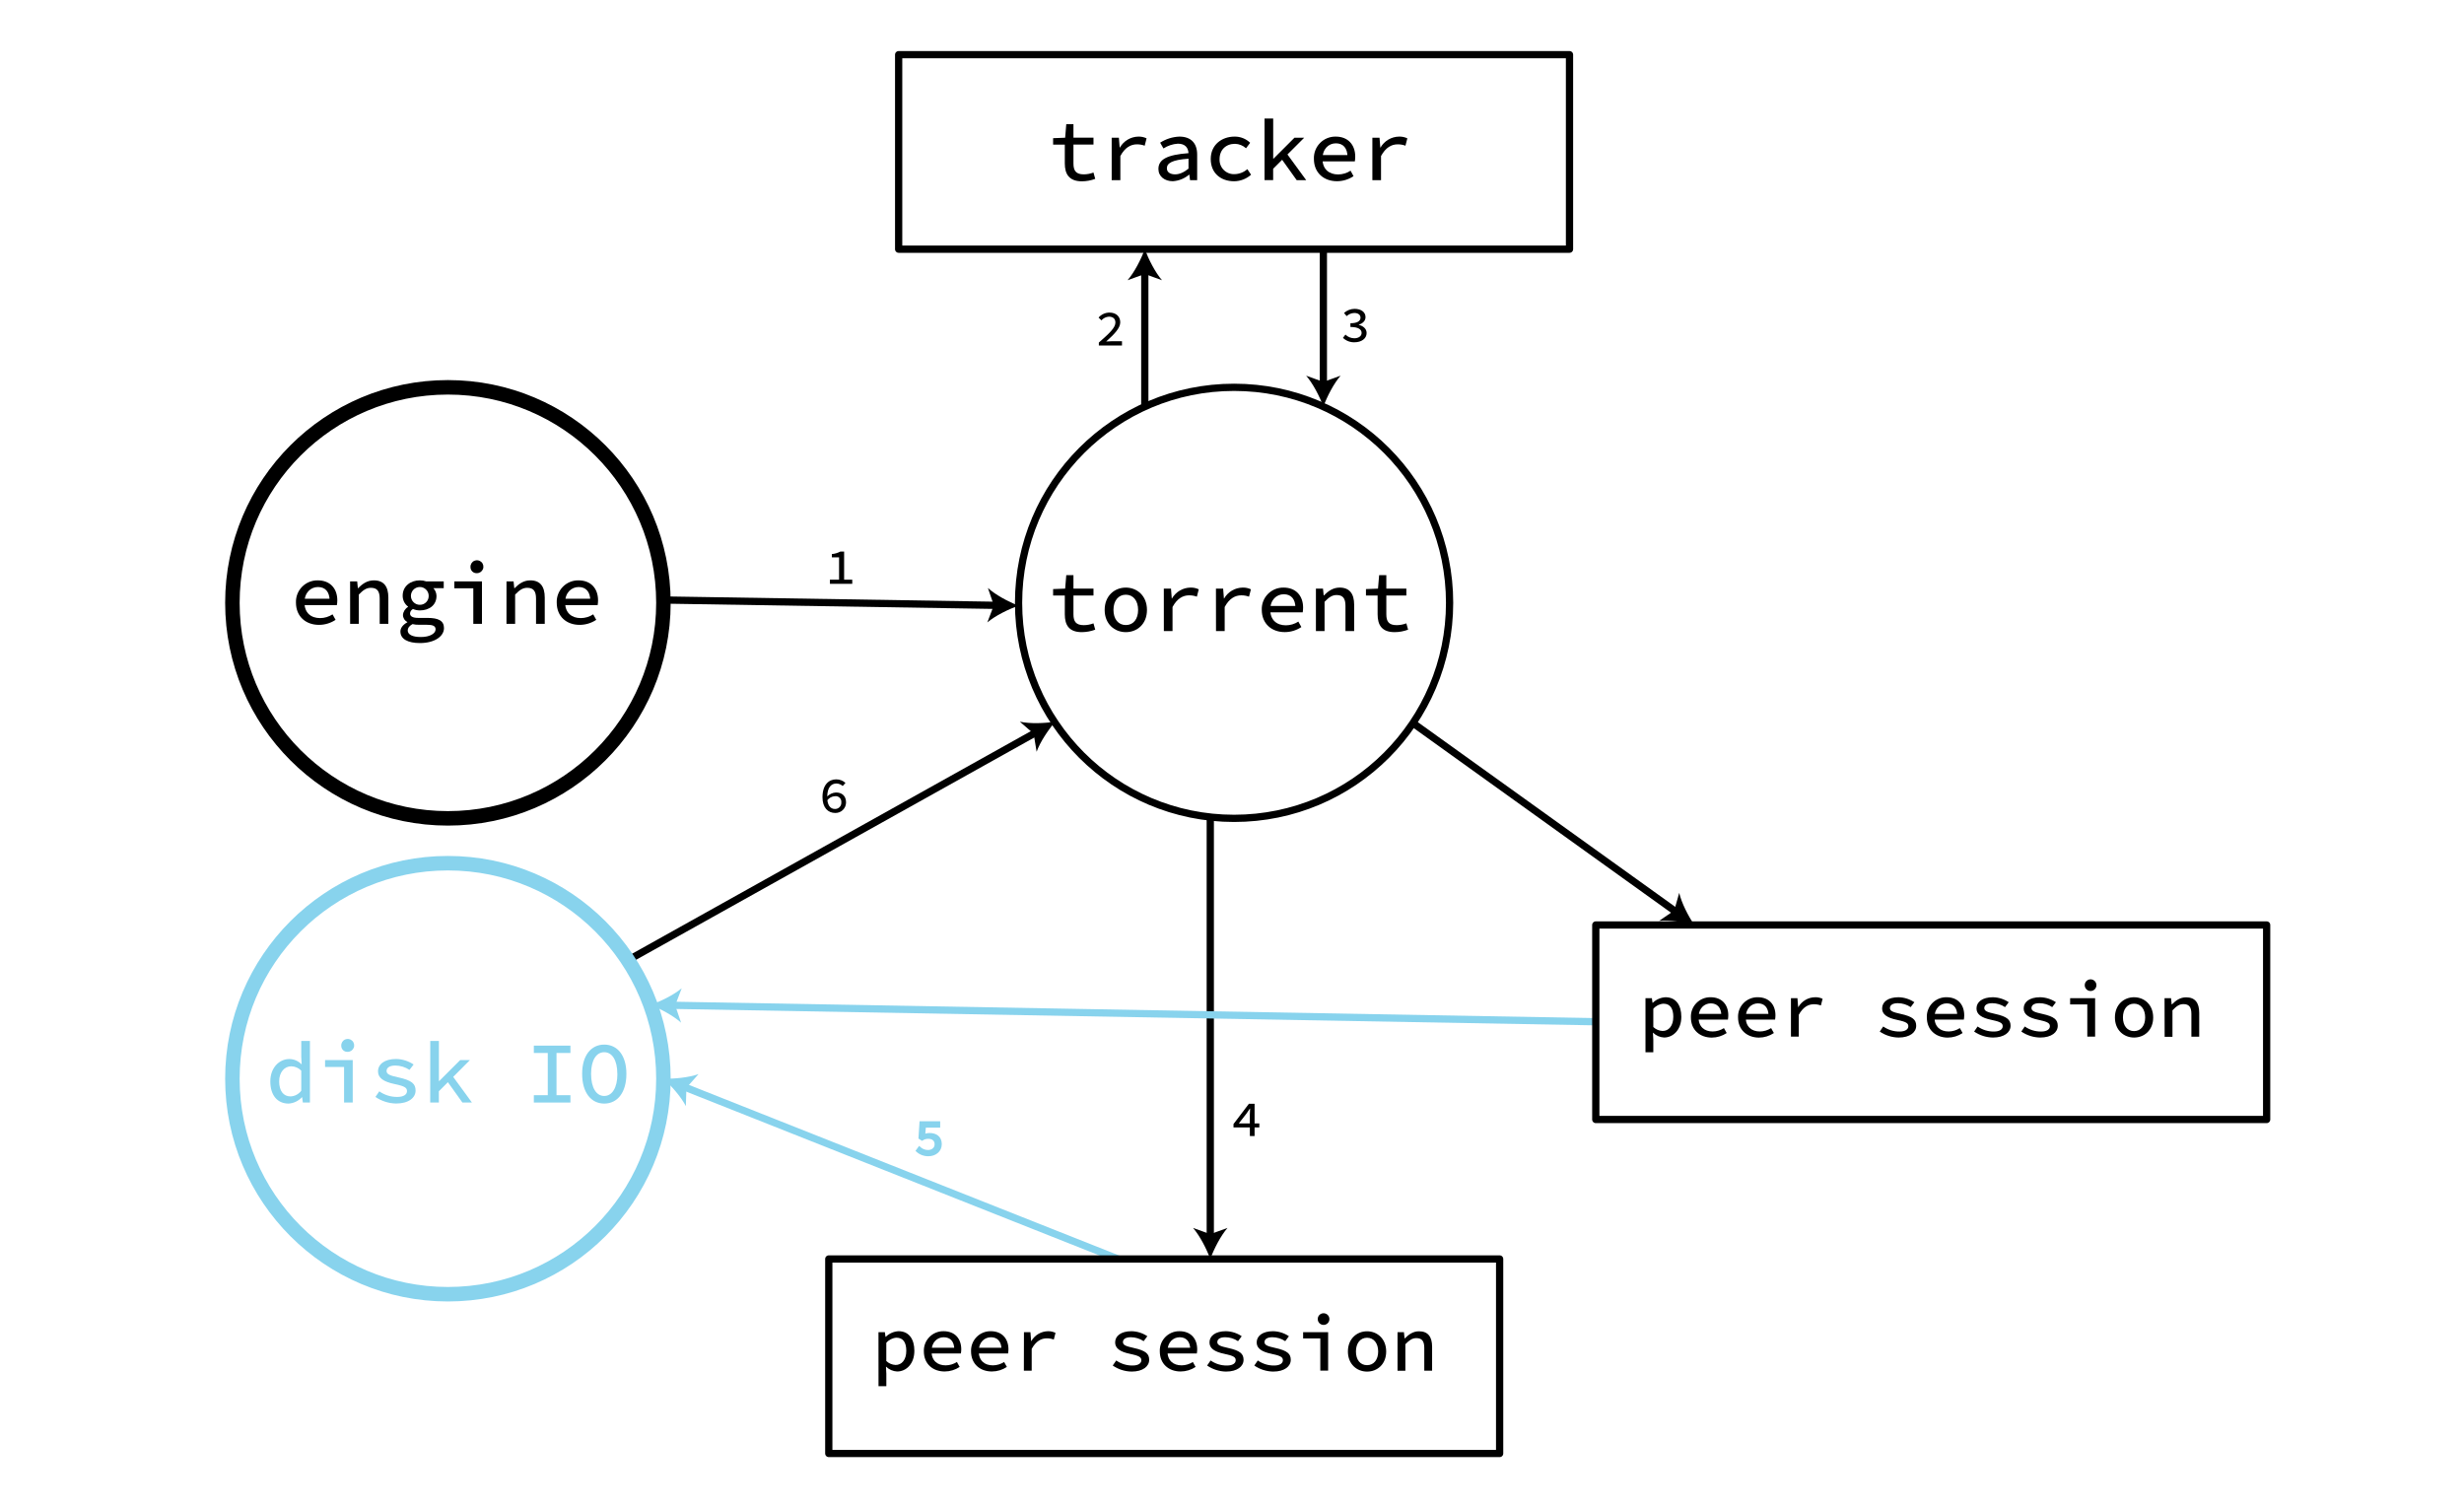
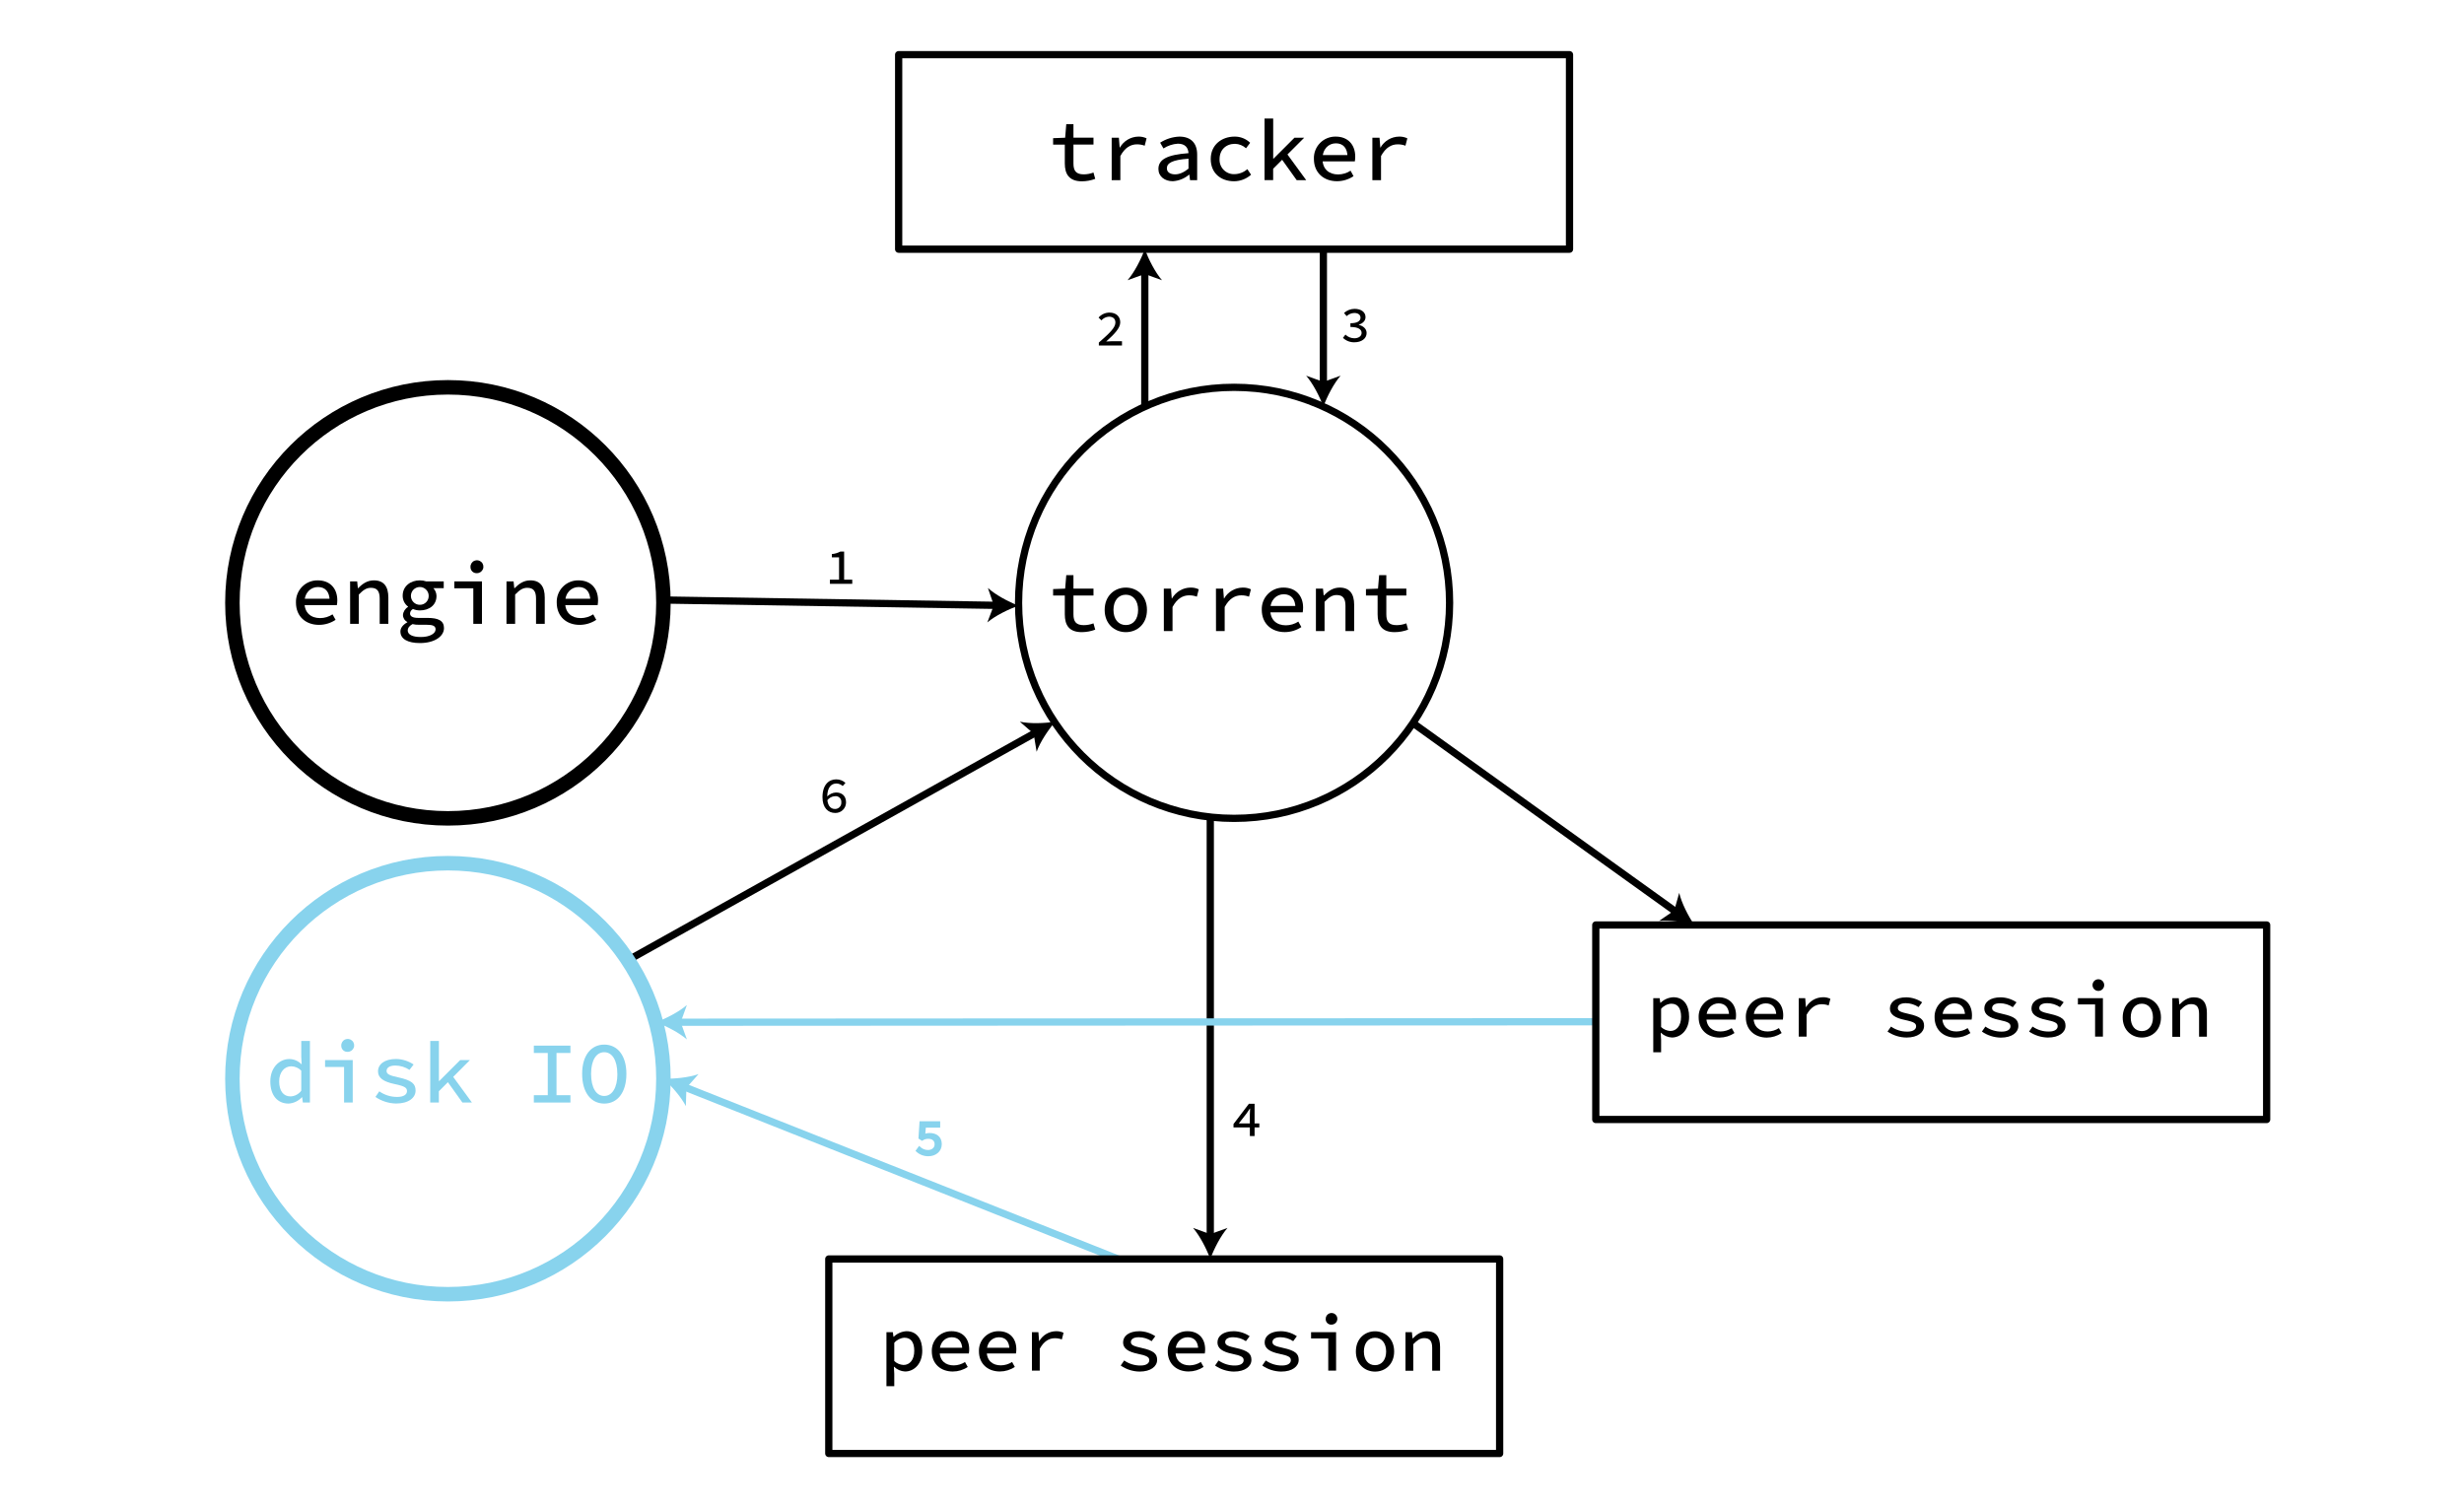
<svg xmlns="http://www.w3.org/2000/svg" id="Слой_1" data-name="Слой 1" viewBox="0 0 1190.55 728.78">
  <defs>
    <style>.cls-1,.cls-3,.cls-4,.cls-5,.cls-7{fill:none;}.cls-1,.cls-3,.cls-4{stroke:#000;}.cls-1,.cls-3,.cls-7{stroke-linecap:round;stroke-linejoin:round;}.cls-1,.cls-4,.cls-5{stroke-width:3.5px;}.cls-2,.cls-8{fill:#88d3ed;}.cls-3,.cls-7{stroke-width:7px;}.cls-4,.cls-5,.cls-8{stroke-miterlimit:10;}.cls-5,.cls-7,.cls-8{stroke:#88d3ed;}.cls-6{fill:#29abe2;}</style>
  </defs>
  <path d="M514.49,296.81v-9.07h-5.65v-3.12l5.82-.22.54-6.5h3.47v6.5h9.68v3.34h-9.68v9.08c0,3.52,1.25,5.23,5,5.23a13.21,13.21,0,0,0,4.67-.87l.85,3.05a19,19,0,0,1-6.49,1.2C516.53,305.43,514.49,302,514.49,296.81Z" />
  <path d="M533.75,294.7c0-6.87,4.82-10.8,10.22-10.8s10.22,3.93,10.22,10.8-4.81,10.73-10.22,10.73S533.75,301.5,533.75,294.7Zm16.16,0c0-4.42-2.31-7.36-5.94-7.36S538,290.28,538,294.7,540.34,302,544,302,549.91,299.08,549.91,294.7Z" />
  <path d="M562.33,284.4h3.47l.37,4.76h.1a10.48,10.48,0,0,1,8.94-5.26,8.52,8.52,0,0,1,4,.84l-.91,3.55a10.54,10.54,0,0,0-3.76-.65c-2.94,0-5.77,1.5-8,5.64v11.64h-4.19Z" />
  <path d="M587.52,284.4H591l.37,4.76h.1a10.48,10.48,0,0,1,8.94-5.26,8.52,8.52,0,0,1,4,.84l-.91,3.55a10.54,10.54,0,0,0-3.76-.65c-2.94,0-5.77,1.5-8,5.64v11.64h-4.19Z" />
  <path d="M609.66,294.63a10.36,10.36,0,0,1,10.53-10.73c6,0,9.44,4,9.44,9.68a14.53,14.53,0,0,1-.19,2.28H612.56v-3.07h14.28l-.91,1c0-4.44-2.15-6.67-5.63-6.67s-6.54,2.65-6.54,7.49c0,5,3.17,7.52,7.57,7.52a11.19,11.19,0,0,0,6-1.8l1.46,2.64a14.48,14.48,0,0,1-8,2.44C614.58,305.43,609.66,301.46,609.66,294.63Z" />
  <path d="M635.82,284.4h3.42l.33,3.28h.17c2-2.11,4.39-3.78,7.56-3.78,4.79,0,7,3,7,8.29v12.73H650.1V292.74c0-3.58-1.21-5.24-4.25-5.24-2.23,0-3.73,1.1-5.85,3.27v14.15h-4.18Z" />
  <path d="M665.63,296.81v-9.07H660v-3.12l5.82-.22.55-6.5h3.47v6.5h9.68v3.34h-9.68v9.08c0,3.52,1.25,5.23,5,5.23a13.17,13.17,0,0,0,4.67-.87l.85,3.05a18.87,18.87,0,0,1-6.49,1.2C667.68,305.43,665.63,302,665.63,296.81Z" />
-   <path d="M424.46,643.65h3.09l.31,2.24H428a9.51,9.51,0,0,1,6.18-2.7c4.91,0,7.62,3.71,7.62,9.47,0,6.32-3.95,10-8.34,10a8.25,8.25,0,0,1-5.29-2.3h-.09l.18,3.38v6h-3.78Zm13.44,9c0-3.88-1.41-6.32-4.76-6.32a7,7,0,0,0-4.9,2.48v8.78a7,7,0,0,0,4.47,1.91C435.67,659.52,437.9,657.06,437.9,652.67Z" />
-   <path d="M446.39,652.9a9.37,9.37,0,0,1,9.52-9.71c5.45,0,8.55,3.58,8.55,8.77a13,13,0,0,1-.18,2H449v-2.77h12.92l-.82.92c0-4-1.95-6-5.1-6s-5.91,2.39-5.91,6.77c0,4.56,2.86,6.81,6.85,6.81a10.15,10.15,0,0,0,5.42-1.63l1.33,2.39a13.11,13.11,0,0,1-7.23,2.2C450.84,662.67,446.39,659.09,446.39,652.9Z" />
-   <path d="M469.19,652.9a9.37,9.37,0,0,1,9.52-9.71c5.45,0,8.55,3.58,8.55,8.77a13,13,0,0,1-.18,2H471.81v-2.77h12.92l-.82.92c0-4-2-6-5.1-6s-5.91,2.39-5.91,6.77c0,4.56,2.86,6.81,6.85,6.81a10.15,10.15,0,0,0,5.42-1.63l1.33,2.39a13.11,13.11,0,0,1-7.23,2.2C473.64,662.67,469.19,659.09,469.19,652.9Z" />
-   <path d="M494.75,643.65h3.13l.34,4.31h.09a9.48,9.48,0,0,1,8.09-4.77A7.86,7.86,0,0,1,510,644l-.83,3.22a9.46,9.46,0,0,0-3.4-.59c-2.66,0-5.22,1.35-7.28,5.1v10.54h-3.78Z" />
-   <path d="M537.65,659.78l1.69-2.45a13.42,13.42,0,0,0,7.91,2.44c2.84,0,4.21-1.14,4.21-2.53s-.78-2.15-5.45-3.11c-4.9-1-7.2-2.71-7.2-5.52,0-3.11,2.79-5.42,7.93-5.42a14.19,14.19,0,0,1,7.63,2.42L552.59,648a11.2,11.2,0,0,0-6.18-1.9c-2.77,0-3.83,1.09-3.83,2.36,0,1.45,1.48,2,5.12,2.8,6,1.32,7.56,2.88,7.56,5.78,0,3.11-3,5.66-8.49,5.66A16.53,16.53,0,0,1,537.65,659.78Z" />
-   <path d="M560.39,652.9a9.37,9.37,0,0,1,9.52-9.71c5.45,0,8.55,3.58,8.55,8.77a13,13,0,0,1-.18,2H563v-2.77h12.92l-.82.92c0-4-2-6-5.1-6s-5.91,2.39-5.91,6.77c0,4.56,2.86,6.81,6.85,6.81a10.15,10.15,0,0,0,5.42-1.63l1.33,2.39a13.11,13.11,0,0,1-7.23,2.2C564.84,662.67,560.39,659.09,560.39,652.9Z" />
-   <path d="M583.25,659.78l1.69-2.45a13.42,13.42,0,0,0,7.91,2.44c2.84,0,4.21-1.14,4.21-2.53s-.78-2.15-5.45-3.11c-4.9-1-7.21-2.71-7.21-5.52,0-3.11,2.8-5.42,7.93-5.42a14.2,14.2,0,0,1,7.64,2.42L598.19,648a11.2,11.2,0,0,0-6.18-1.9c-2.77,0-3.83,1.09-3.83,2.36,0,1.45,1.48,2,5.12,2.8,6,1.32,7.56,2.88,7.56,5.78,0,3.11-3,5.66-8.49,5.66A16.53,16.53,0,0,1,583.25,659.78Z" />
-   <path d="M606.05,659.78l1.69-2.45a13.42,13.42,0,0,0,7.91,2.44c2.84,0,4.21-1.14,4.21-2.53s-.78-2.15-5.45-3.11c-4.9-1-7.21-2.71-7.21-5.52,0-3.11,2.8-5.42,7.93-5.42a14.2,14.2,0,0,1,7.64,2.42L621,648a11.2,11.2,0,0,0-6.19-1.9c-2.76,0-3.83,1.09-3.83,2.36,0,1.45,1.49,2,5.13,2.8,6,1.32,7.56,2.88,7.56,5.78,0,3.11-3,5.66-8.49,5.66A16.53,16.53,0,0,1,606.05,659.78Z" />
-   <path d="M637.94,646.67h-8.3v-3h12.08v18.57h-3.78Zm-1.24-9.34a2.82,2.82,0,0,1,5.64,0,2.82,2.82,0,0,1-5.64,0Z" />
-   <path d="M651.28,653c0-6.21,4.36-9.77,9.25-9.77s9.24,3.56,9.24,9.77-4.35,9.71-9.24,9.71S651.28,659.12,651.28,653Zm14.62,0c0-4-2.09-6.65-5.37-6.65s-5.37,2.65-5.37,6.65,2.08,6.6,5.37,6.6S665.9,656.93,665.9,653Z" />
-   <path d="M675.26,643.65h3.09l.3,3h.15c1.87-1.91,4-3.42,6.84-3.42,4.35,0,6.32,2.67,6.32,7.51v11.52h-3.78v-11c0-3.24-1.09-4.73-3.84-4.73-2,0-3.38,1-5.3,2.95v12.81h-3.78Z" />
+   <path d="M428.31,643.65h3.09l.3,2.24h.12a9.52,9.52,0,0,1,6.19-2.7c4.9,0,7.61,3.71,7.61,9.47,0,6.32-3.95,10-8.34,10a8.25,8.25,0,0,1-5.28-2.3h-.09l.18,3.38v6h-3.78Zm13.44,9c0-3.88-1.42-6.32-4.76-6.32a7,7,0,0,0-4.9,2.48v8.78a7,7,0,0,0,4.47,1.91C439.52,659.52,441.75,657.06,441.75,652.67Z" />
+   <path d="M450.23,652.9a9.38,9.38,0,0,1,9.53-9.71c5.44,0,8.54,3.58,8.54,8.77a13.13,13.13,0,0,1-.17,2H452.86v-2.77h12.91l-.82.92c0-4-1.94-6-5.09-6S454,648.52,454,652.9c0,4.56,2.86,6.81,6.85,6.81a10.15,10.15,0,0,0,5.42-1.63l1.32,2.39a13.05,13.05,0,0,1-7.22,2.2C454.68,662.67,450.23,659.09,450.23,652.9Z" />
+   <path d="M473,652.9a9.38,9.38,0,0,1,9.53-9.71c5.44,0,8.54,3.58,8.54,8.77a13.13,13.13,0,0,1-.17,2H475.66v-2.77h12.91l-.82.92c0-4-1.94-6-5.09-6s-5.91,2.39-5.91,6.77c0,4.56,2.86,6.81,6.85,6.81a10.15,10.15,0,0,0,5.42-1.63l1.32,2.39a13.05,13.05,0,0,1-7.22,2.2C477.48,662.67,473,659.09,473,652.9Z" />
+   <path d="M498.6,643.65h3.13l.34,4.31h.09a9.46,9.46,0,0,1,8.09-4.77,7.89,7.89,0,0,1,3.64.76l-.83,3.22a9.46,9.46,0,0,0-3.4-.59c-2.66,0-5.22,1.35-7.28,5.1v10.54H498.6Z" />
+   <path d="M541.5,659.78l1.68-2.45a13.47,13.47,0,0,0,7.91,2.44c2.85,0,4.21-1.14,4.21-2.53s-.77-2.15-5.44-3.11c-4.91-1-7.21-2.71-7.21-5.52,0-3.11,2.79-5.42,7.93-5.42a14.16,14.16,0,0,1,7.63,2.42L556.44,648a11.2,11.2,0,0,0-6.19-1.9c-2.76,0-3.83,1.09-3.83,2.36,0,1.45,1.48,2,5.13,2.8,6,1.32,7.55,2.88,7.55,5.78,0,3.11-3,5.66-8.49,5.66A16.49,16.49,0,0,1,541.5,659.78Z" />
+   <path d="M564.23,652.9a9.38,9.38,0,0,1,9.53-9.71c5.44,0,8.54,3.58,8.54,8.77a13.13,13.13,0,0,1-.17,2H566.85v-2.77h12.92l-.82.92c0-4-1.94-6-5.09-6s-5.92,2.39-5.92,6.77c0,4.56,2.86,6.81,6.85,6.81a10.16,10.16,0,0,0,5.43-1.63l1.32,2.39a13.08,13.08,0,0,1-7.22,2.2C568.68,662.67,564.23,659.09,564.23,652.9Z" />
+   <path d="M587.1,659.78l1.68-2.45a13.47,13.47,0,0,0,7.91,2.44c2.85,0,4.21-1.14,4.21-2.53s-.77-2.15-5.44-3.11c-4.91-1-7.21-2.71-7.21-5.52,0-3.11,2.79-5.42,7.93-5.42a14.16,14.16,0,0,1,7.63,2.42L602,648a11.2,11.2,0,0,0-6.19-1.9c-2.76,0-3.83,1.09-3.83,2.36,0,1.45,1.48,2,5.13,2.8,6,1.32,7.55,2.88,7.55,5.78,0,3.11-3,5.66-8.49,5.66A16.49,16.49,0,0,1,587.1,659.78Z" />
+   <path d="M609.9,659.78l1.68-2.45a13.47,13.47,0,0,0,7.91,2.44c2.85,0,4.21-1.14,4.21-2.53s-.77-2.15-5.44-3.11c-4.91-1-7.21-2.71-7.21-5.52,0-3.11,2.79-5.42,7.93-5.42a14.16,14.16,0,0,1,7.63,2.42L624.84,648a11.2,11.2,0,0,0-6.19-1.9c-2.76,0-3.83,1.09-3.83,2.36,0,1.45,1.48,2,5.13,2.8,6,1.32,7.55,2.88,7.55,5.78,0,3.11-3,5.66-8.49,5.66A16.49,16.49,0,0,1,609.9,659.78Z" />
+   <path d="M641.78,646.67h-8.3v-3h12.09v18.57h-3.79Zm-1.23-9.34a2.82,2.82,0,1,1,2.82,2.69A2.65,2.65,0,0,1,640.55,637.33Z" />
+   <path d="M655.13,653c0-6.21,4.35-9.77,9.25-9.77s9.24,3.56,9.24,9.77-4.35,9.71-9.24,9.71S655.13,659.12,655.13,653Zm14.62,0c0-4-2.09-6.65-5.37-6.65S659,649,659,653s2.09,6.6,5.38,6.6S669.75,656.93,669.75,653Z" />
+   <path d="M679.1,643.65h3.1l.3,3h.15c1.86-1.91,4-3.42,6.84-3.42,4.34,0,6.32,2.67,6.32,7.51v11.52H692v-11c0-3.24-1.09-4.73-3.85-4.73-2,0-3.38,1-5.29,2.95v12.81H679.1Z" />
  <path d="M514.49,78.94V69.88h-5.65V66.76l5.82-.22L515.2,60h3.47v6.51h9.68v3.34h-9.68V79c0,3.53,1.25,5.24,5,5.24a13.21,13.21,0,0,0,4.67-.88l.85,3.06a19,19,0,0,1-6.49,1.19C516.53,87.56,514.49,84.09,514.49,78.94Z" />
  <path d="M537.14,66.54h3.47L541,71.3h.1A10.49,10.49,0,0,1,550,66a8.64,8.64,0,0,1,4,.84l-.91,3.56a10.33,10.33,0,0,0-3.76-.66c-2.94,0-5.77,1.5-8,5.64V87.06h-4.19Z" />
  <path d="M559.72,81.64c0-4.6,4.18-6.87,14.54-7.64-.15-2.54-1.51-4.58-5.16-4.58a14.4,14.4,0,0,0-6.94,2.31l-1.6-2.79A18.5,18.5,0,0,1,569.84,66c5.66,0,8.6,3.25,8.6,8.67V87.06H575l-.33-2.67h-.13a13.47,13.47,0,0,1-7.86,3.17C562.74,87.56,559.72,85.25,559.72,81.64Zm14.54-.16V76.67c-8.06.58-10.45,2.2-10.45,4.65,0,2.06,1.85,2.92,4,2.92S572.13,83.21,574.26,81.48Z" />
  <path d="M585,76.83C585,70,590.29,66,596.53,66a10.56,10.56,0,0,1,7.52,3l-2,2.64a8.19,8.19,0,0,0-5.33-2.15c-4.41,0-7.45,2.94-7.45,7.36a6.93,6.93,0,0,0,7.33,7.29,9.65,9.65,0,0,0,6.09-2.41l1.8,2.69a12.51,12.51,0,0,1-8.22,3.16C589.83,87.56,585,83.63,585,76.83Z" />
  <path d="M611,57.28h4.18V76.64h.17l10.1-10.1h4.71l-15,15v5.47H611Zm8.06,19.3,2.48-2.67,9.6,13.15h-4.6Z" />
  <path d="M634.85,76.76A10.36,10.36,0,0,1,645.38,66c6,0,9.44,4,9.44,9.69a14.5,14.5,0,0,1-.19,2.27H637.75V74.93H652l-.91,1c0-4.45-2.15-6.68-5.63-6.68S639,71.92,639,76.76c0,5,3.16,7.53,7.57,7.53a11.19,11.19,0,0,0,6-1.81L654,85.12a14.45,14.45,0,0,1-8,2.44C639.77,87.56,634.85,83.6,634.85,76.76Z" />
  <path d="M663.1,66.54h3.46l.37,4.76h.1A10.49,10.49,0,0,1,676,66a8.71,8.71,0,0,1,4,.84l-.92,3.56a10.27,10.27,0,0,0-3.75-.66c-3,0-5.78,1.5-8.05,5.64V87.06H663.1Z" />
  <rect class="cls-1" x="434.21" y="26.42" width="324.14" height="93.98" />
  <path class="cls-2" d="M130.61,522.49c0-6.69,4.4-10.8,9.15-10.8a8.21,8.21,0,0,1,5.9,2.51h.1l-.2-3.61v-7.65h4.19v29.77h-3.42l-.34-2.55h-.13a9.49,9.49,0,0,1-6.44,3.05C134.12,533.21,130.61,529.29,130.61,522.49ZM145.56,527v-9.7a6.86,6.86,0,0,0-4.85-2.1c-3.2,0-5.82,2.77-5.82,7.26,0,4.66,2.07,7.29,5.5,7.29A6.79,6.79,0,0,0,145.56,527Z" />
  <path class="cls-2" d="M166.25,515.53h-9.18v-3.34h13.36v20.52h-4.18Zm-1.36-10.32a3.12,3.12,0,1,1,3.11,3A2.9,2.9,0,0,1,164.89,505.21Z" />
  <path class="cls-2" d="M181.4,530l1.86-2.71A14.86,14.86,0,0,0,192,530c3.15,0,4.65-1.26,4.65-2.8s-.85-2.37-6-3.43c-5.42-1.13-8-3-8-6.11,0-3.43,3.09-6,8.77-6a15.76,15.76,0,0,1,8.43,2.66l-2,2.61a12.42,12.42,0,0,0-6.84-2.1c-3,0-4.23,1.21-4.23,2.61,0,1.61,1.64,2.24,5.66,3.1,6.68,1.46,8.36,3.18,8.36,6.39,0,3.44-3.33,6.25-9.39,6.25A18.26,18.26,0,0,1,181.4,530Z" />
  <path class="cls-2" d="M207.89,502.94h4.18V522.3h.17l10.11-10.11h4.7l-15,15.06v5.46h-4.18Zm8.06,19.3,2.48-2.68,9.6,13.15h-4.6Z" />
  <path class="cls-2" d="M257.94,529.16h6.73v-20.4h-6.73v-3.55h17.68v3.55h-6.73v20.4h6.73v3.55H257.94Z" />
  <path class="cls-2" d="M281.28,518.83c0-9,4.4-14.12,10.69-14.12s10.69,5.16,10.69,14.12c0,9.12-4.4,14.38-10.69,14.38S281.28,528,281.28,518.83Zm17,0c0-6.6-2.52-10.44-6.34-10.44s-6.34,3.84-6.34,10.44c0,6.76,2.52,10.7,6.34,10.7S298.31,525.59,298.31,518.83Z" />
  <path d="M143,291.14a10.36,10.36,0,0,1,10.53-10.73c6,0,9.45,3.95,9.45,9.68a14.11,14.11,0,0,1-.2,2.27H145.9V289.3h14.28l-.91,1c0-4.44-2.15-6.67-5.63-6.67s-6.53,2.65-6.53,7.49c0,5,3.16,7.52,7.57,7.52a11.11,11.11,0,0,0,6-1.81l1.47,2.65a14.51,14.51,0,0,1-8,2.43C147.92,301.93,143,298,143,291.14Z" />
  <path d="M169.16,280.91h3.42l.33,3.27h.17c2-2.1,4.39-3.77,7.56-3.77,4.8,0,7,2.95,7,8.29v12.73h-4.18V289.25c0-3.58-1.2-5.24-4.25-5.24-2.23,0-3.73,1.1-5.85,3.27v14.15h-4.18Z" />
  <path d="M193.47,305.11c0-1.65,1.16-3.23,3.33-4.44v-.17a3.77,3.77,0,0,1-2.1-3.4,5,5,0,0,1,2.45-3.85v-.17a6.46,6.46,0,0,1-2.58-5.3c0-4.59,3.83-7.37,8.26-7.37a9,9,0,0,1,3.12.5h8.45v3.26h-5a5.76,5.76,0,0,1,1.51,3.76c0,4.47-3.55,7-8.07,7a9.08,9.08,0,0,1-3.3-.67,2.54,2.54,0,0,0-1.42,2.14c0,1.47,1.44,2.15,4.06,2.15h4.39c5.3,0,7.95,1.39,7.95,4.91,0,4-4.52,7.24-11.62,7.24C197.07,310.7,193.47,308.76,193.47,305.11Zm17-1c0-1.77-1.48-2.25-4.4-2.25h-3.63a11.67,11.67,0,0,1-3.13-.32c-1.7.95-2.31,2-2.31,3.05,0,2,2.24,3.19,6.32,3.19C207.69,307.81,210.46,306.07,210.46,304.14Zm-3.33-16.36a4.3,4.3,0,1,0-4.3,4.47A4.22,4.22,0,0,0,207.13,287.78Z" />
  <path d="M228.69,284.25h-9.17v-3.34h13.35v20.52h-4.18Zm-1.36-10.32a3.12,3.12,0,1,1,3.11,3A2.9,2.9,0,0,1,227.33,273.93Z" />
  <path d="M244.73,280.91h3.42l.33,3.27h.17c2.06-2.1,4.39-3.77,7.56-3.77,4.8,0,7,2.95,7,8.29v12.73H259V289.25c0-3.58-1.2-5.24-4.24-5.24-2.24,0-3.74,1.1-5.86,3.27v14.15h-4.18Z" />
  <path d="M269,291.14a10.35,10.35,0,0,1,10.52-10.73c6,0,9.45,3.95,9.45,9.68a15.57,15.57,0,0,1-.19,2.27H271.85V289.3h14.28l-.91,1c0-4.44-2.15-6.67-5.62-6.67s-6.54,2.65-6.54,7.49c0,5,3.16,7.52,7.57,7.52a11.08,11.08,0,0,0,6-1.81l1.47,2.65a14.51,14.51,0,0,1-8,2.43C273.87,301.93,269,298,269,291.14Z" />
  <circle class="cls-3" cx="216.42" cy="291.27" r="104.13" />
  <line class="cls-4" x1="553.14" y1="130.95" x2="553.14" y2="196.47" />
  <path d="M553.14,120.39c-1.85,5-5,11.14-8.32,15l8.32-3,8.31,3C558.12,131.53,555,125.36,553.14,120.39Z" />
  <line class="cls-4" x1="639.42" y1="120.39" x2="639.42" y2="185.91" />
  <path d="M639.42,196.47c-1.84-5-5-11.13-8.32-14.95l8.32,3,8.32-3C644.41,185.34,641.26,191.5,639.42,196.47Z" />
  <line class="cls-4" x1="584.78" y1="395.11" x2="584.78" y2="597.73" />
  <path d="M584.78,608.29c-1.85-5-5-11.13-8.32-15l8.32,3,8.32-3C589.76,597.16,586.62,603.32,584.78,608.29Z" />
  <line class="cls-2" x1="320.55" y1="521.19" x2="540.25" y2="608.29" />
  <line class="cls-5" x1="330.37" y1="525.08" x2="540.25" y2="608.29" />
  <path class="cls-2" d="M320.55,521.19c3.94,3.54,8.51,8.74,10.84,13.24l.27-8.84,5.86-6.63C332.74,520.65,325.85,521.3,320.55,521.19Z" />
  <line class="cls-6" x1="509.87" y1="348.69" x2="303.41" y2="463.93" />
  <line class="cls-4" x1="500.65" y1="353.83" x2="303.41" y2="463.93" />
  <path d="M509.87,348.69c-5.23.81-12.15,1.07-17.11,0l6.68,5.8,1.43,8.73C502.58,358.47,506.43,352.72,509.87,348.69Z" />
  <line x1="320.55" y1="289.9" x2="492.14" y2="292.65" />
  <line class="cls-4" x1="320.55" y1="289.9" x2="481.59" y2="292.48" />
  <path d="M492.14,292.65c-5,1.76-11.21,4.81-15.08,8.08l3.14-8.27-2.87-8.37C481.09,287.48,487.21,290.73,492.14,292.65Z" />
-   <line class="cls-2" x1="314.29" y1="485.53" x2="771.05" y2="493.67" />
-   <line class="cls-5" x1="324.84" y1="485.72" x2="771.05" y2="493.67" />
-   <path class="cls-2" d="M314.29,485.53c4.93,1.94,11,5.19,14.8,8.59l-2.86-8.37,3.16-8.27C325.51,480.75,319.29,483.78,314.29,485.53Z" />
+   <line class="cls-2" x1="316.94" y1="493.91" x2="771.05" y2="493.67" />
+   <line class="cls-5" x1="327.49" y1="493.9" x2="771.05" y2="493.67" />
+   <path class="cls-2" d="M316.94,493.91c5,1.84,11.13,5,14.95,8.31l-3-8.32,3-8.32C328.06,488.91,321.9,492.06,316.94,493.91Z" />
  <line x1="682.71" y1="349.37" x2="818.66" y2="446.92" />
  <line class="cls-4" x1="682.71" y1="349.37" x2="810.08" y2="440.76" />
  <path d="M818.66,446.92c-5.11-1.4-11.95-2.44-17-2l7.3-5,2.4-8.52C812.52,436.38,815.7,442.53,818.66,446.92Z" />
  <circle class="cls-1" cx="596.28" cy="291.27" r="104.13" />
  <circle class="cls-7" cx="216.42" cy="521.19" r="104.13" />
  <rect class="cls-1" x="400.45" y="608.29" width="324.14" height="93.98" />
  <rect class="cls-1" x="771.05" y="446.92" width="324.14" height="93.98" />
  <path d="M401,280.09h4.42V269.27h-3.49v-1.56a11.28,11.28,0,0,0,4.12-1.22h1.81v13.6h3.93v2H401Z" />
  <path d="M530.94,165.51c5.07-4.44,8-7.15,8-9.66,0-1.71-1-2.85-3.17-2.85a5.22,5.22,0,0,0-3.59,1.79l-1.37-1.36a7,7,0,0,1,5.27-2.4c3.17,0,5.2,1.87,5.2,4.7s-2.88,5.74-6.8,9.27c1-.08,2-.14,2.89-.14h4.75v2.07H530.94Z" />
  <path d="M648.89,163.24l1.19-1.57a6.21,6.21,0,0,0,4.3,1.77c2,0,3.52-1,3.52-2.59s-1.44-2.87-5.41-2.87v-1.81c3.53,0,4.88-1.16,4.88-2.7,0-1.39-1.2-2.25-3-2.25a5.72,5.72,0,0,0-3.7,1.51l-1.27-1.51a7.71,7.71,0,0,1,5.07-2c3.06,0,5.32,1.47,5.32,4,0,1.82-1.33,3-3.24,3.66v.1c2,.45,3.77,1.8,3.77,3.92,0,2.8-2.64,4.47-5.79,4.47A7.65,7.65,0,0,1,648.89,163.24Z" />
  <path d="M603.89,538.58c0-.9.08-2,.12-2.94h-.11c-.52.79-1.1,1.58-1.62,2.38l-3.73,4.79h9.93v1.93H596V543.1l7.45-9.81h2.74v15.6h-2.28Z" />
  <path d="M397.41,385.18c0-6.15,3.17-8.62,6.58-8.62a6.5,6.5,0,0,1,4.52,1.71l-1.33,1.51a4.53,4.53,0,0,0-3-1.22c-2.41,0-4.49,1.68-4.49,6.62,0,3.85,1.46,5.69,3.77,5.69a3,3,0,0,0,3.05-3.19,2.74,2.74,0,0,0-3.05-3,5,5,0,0,0-3.8,2.07l-.1-1.79a6.42,6.42,0,0,1,4.37-2.06c2.85,0,4.86,1.59,4.86,4.82a5.09,5.09,0,0,1-5.31,5.07C400.12,392.75,397.41,390.32,397.41,385.18Z" />
  <path class="cls-8" d="M443,556l1.16-1.59a6.07,6.07,0,0,0,4.22,1.73c2.07,0,3.7-1.24,3.7-3.27s-1.44-3.14-3.57-3.14a5.41,5.41,0,0,0-3,.89l-1.22-.77.49-7.61h9v2.09h-6.89l-.37,4.17a6.31,6.31,0,0,1,2.67-.57c3,0,5.36,1.52,5.36,4.88s-2.82,5.33-5.87,5.33A7.91,7.91,0,0,1,443,556Z" />
-   <path d="M795.06,482.28h3.09l.31,2.24h.12a9.5,9.5,0,0,1,6.18-2.69c4.91,0,7.62,3.7,7.62,9.46,0,6.32-4,10-8.34,10a8.25,8.25,0,0,1-5.29-2.3h-.09l.18,3.38v6.05h-3.78Zm13.44,9c0-3.89-1.41-6.33-4.76-6.33a7,7,0,0,0-4.9,2.48v8.79a7,7,0,0,0,4.47,1.9C806.27,498.15,808.5,495.69,808.5,491.31Z" />
-   <path d="M817,491.53a9.36,9.36,0,0,1,9.52-9.7c5.45,0,8.55,3.57,8.55,8.76a13,13,0,0,1-.18,2.05H819.61v-2.77h12.92l-.82.92c0-4-2-6-5.1-6s-5.91,2.4-5.91,6.77c0,4.56,2.86,6.81,6.85,6.81a10.15,10.15,0,0,0,5.42-1.63l1.33,2.39a13.11,13.11,0,0,1-7.23,2.2C821.44,501.3,817,497.72,817,491.53Z" />
-   <path d="M839.79,491.53a9.36,9.36,0,0,1,9.52-9.7c5.45,0,8.55,3.57,8.55,8.76a13,13,0,0,1-.18,2.05H842.41v-2.77h12.92l-.82.92c0-4-2-6-5.1-6s-5.91,2.4-5.91,6.77c0,4.56,2.86,6.81,6.85,6.81a10.15,10.15,0,0,0,5.42-1.63l1.33,2.39a13.11,13.11,0,0,1-7.23,2.2C844.24,501.3,839.79,497.72,839.79,491.53Z" />
-   <path d="M865.35,482.28h3.13l.34,4.31h.09a9.47,9.47,0,0,1,8.09-4.76,7.76,7.76,0,0,1,3.64.76l-.83,3.21a9.46,9.46,0,0,0-3.4-.59c-2.66,0-5.22,1.35-7.28,5.1v10.54h-3.78Z" />
-   <path d="M908.25,498.41l1.69-2.45a13.42,13.42,0,0,0,7.91,2.44c2.84,0,4.21-1.14,4.21-2.53s-.78-2.15-5.45-3.11c-4.9-1-7.21-2.71-7.21-5.52,0-3.11,2.8-5.41,7.93-5.41a14.19,14.19,0,0,1,7.64,2.41l-1.78,2.36a11.2,11.2,0,0,0-6.19-1.9c-2.76,0-3.83,1.09-3.83,2.36,0,1.45,1.49,2,5.13,2.8,6,1.32,7.56,2.88,7.56,5.78,0,3.11-3,5.66-8.49,5.66A16.53,16.53,0,0,1,908.25,498.41Z" />
-   <path d="M931,491.53a9.36,9.36,0,0,1,9.52-9.7c5.45,0,8.55,3.57,8.55,8.76a13,13,0,0,1-.18,2.05H933.61v-2.77h12.91l-.81.92c0-4-2-6-5.1-6s-5.91,2.4-5.91,6.77c0,4.56,2.86,6.81,6.85,6.81a10.15,10.15,0,0,0,5.42-1.63l1.33,2.39a13.11,13.11,0,0,1-7.23,2.2C935.44,501.3,931,497.72,931,491.53Z" />
-   <path d="M953.85,498.41l1.69-2.45a13.42,13.42,0,0,0,7.91,2.44c2.84,0,4.21-1.14,4.21-2.53s-.78-2.15-5.45-3.11c-4.9-1-7.21-2.71-7.21-5.52,0-3.11,2.8-5.41,7.93-5.41a14.19,14.19,0,0,1,7.64,2.41l-1.78,2.36a11.2,11.2,0,0,0-6.19-1.9c-2.76,0-3.83,1.09-3.83,2.36,0,1.45,1.49,2,5.13,2.8,6,1.32,7.56,2.88,7.56,5.78,0,3.11-3,5.66-8.49,5.66A16.53,16.53,0,0,1,953.85,498.41Z" />
-   <path d="M976.65,498.41l1.68-2.45a13.48,13.48,0,0,0,7.92,2.44c2.84,0,4.21-1.14,4.21-2.53s-.78-2.15-5.45-3.11c-4.9-1-7.21-2.71-7.21-5.52,0-3.11,2.8-5.41,7.93-5.41a14.19,14.19,0,0,1,7.64,2.41l-1.78,2.36a11.2,11.2,0,0,0-6.19-1.9c-2.76,0-3.83,1.09-3.83,2.36,0,1.45,1.49,2,5.13,2.8,6,1.32,7.56,2.88,7.56,5.78,0,3.11-3,5.66-8.49,5.66A16.53,16.53,0,0,1,976.65,498.41Z" />
-   <path d="M1008.54,485.3h-8.3v-3h12.08v18.57h-3.78ZM1007.3,476a2.82,2.82,0,0,1,5.64,0,2.82,2.82,0,0,1-5.64,0Z" />
-   <path d="M1021.88,491.6c0-6.22,4.36-9.77,9.25-9.77s9.24,3.55,9.24,9.77-4.35,9.7-9.24,9.7S1021.88,497.75,1021.88,491.6Zm14.62,0c0-4-2.09-6.66-5.37-6.66s-5.37,2.66-5.37,6.66,2.08,6.59,5.37,6.59S1036.5,495.56,1036.5,491.6Z" />
-   <path d="M1045.86,482.28H1049l.3,3h.15c1.86-1.91,4-3.41,6.84-3.41,4.34,0,6.32,2.66,6.32,7.5v11.52h-3.78v-11c0-3.24-1.09-4.74-3.84-4.74-2,0-3.38,1-5.3,3v12.81h-3.78Z" />
+   <path d="M798.82,482.28h3.09l.31,2.24h.12a9.5,9.5,0,0,1,6.18-2.69c4.91,0,7.62,3.7,7.62,9.46,0,6.32-3.95,10-8.34,10a8.25,8.25,0,0,1-5.29-2.3h-.09l.19,3.38v6.05h-3.79Zm13.44,9c0-3.89-1.41-6.33-4.76-6.33a7,7,0,0,0-4.89,2.48v8.79a7,7,0,0,0,4.46,1.9C810,498.15,812.26,495.69,812.26,491.31Z" />
+   <path d="M820.75,491.53a9.36,9.36,0,0,1,9.52-9.7c5.45,0,8.55,3.57,8.55,8.76a14.49,14.49,0,0,1-.17,2.05H823.37v-2.77h12.92l-.82.92c0-4-2-6-5.1-6s-5.91,2.4-5.91,6.77c0,4.56,2.86,6.81,6.85,6.81a10.13,10.13,0,0,0,5.42-1.63l1.33,2.39a13.11,13.11,0,0,1-7.23,2.2C825.2,501.3,820.75,497.72,820.75,491.53Z" />
+   <path d="M843.55,491.53a9.36,9.36,0,0,1,9.52-9.7c5.45,0,8.55,3.57,8.55,8.76a14.49,14.49,0,0,1-.17,2.05H846.17v-2.77h12.92l-.82.92c0-4-1.95-6-5.1-6s-5.91,2.4-5.91,6.77c0,4.56,2.86,6.81,6.85,6.81a10.13,10.13,0,0,0,5.42-1.63l1.33,2.39a13.11,13.11,0,0,1-7.23,2.2C848,501.3,843.55,497.72,843.55,491.53Z" />
+   <path d="M869.11,482.28h3.13l.34,4.31h.09a9.47,9.47,0,0,1,8.09-4.76,7.73,7.73,0,0,1,3.64.76l-.83,3.21a9.46,9.46,0,0,0-3.4-.59c-2.66,0-5.22,1.35-7.27,5.1v10.54h-3.79Z" />
+   <path d="M912,498.41,913.7,496a13.42,13.42,0,0,0,7.91,2.44c2.84,0,4.21-1.14,4.21-2.53s-.78-2.15-5.45-3.11c-4.9-1-7.2-2.71-7.2-5.52,0-3.11,2.79-5.41,7.93-5.41a14.19,14.19,0,0,1,7.63,2.41L927,486.6a11.2,11.2,0,0,0-6.18-1.9c-2.77,0-3.83,1.09-3.83,2.36,0,1.45,1.48,2,5.12,2.8,6,1.32,7.56,2.88,7.56,5.78,0,3.11-3,5.66-8.49,5.66A16.53,16.53,0,0,1,912,498.41Z" />
+   <path d="M934.75,491.53a9.36,9.36,0,0,1,9.52-9.7c5.45,0,8.55,3.57,8.55,8.76a13,13,0,0,1-.18,2.05H937.37v-2.77h12.92l-.82.92c0-4-2-6-5.1-6s-5.91,2.4-5.91,6.77c0,4.56,2.86,6.81,6.85,6.81a10.15,10.15,0,0,0,5.42-1.63l1.33,2.39a13.11,13.11,0,0,1-7.23,2.2C939.2,501.3,934.75,497.72,934.75,491.53Z" />
+   <path d="M957.61,498.41,959.3,496a13.42,13.42,0,0,0,7.91,2.44c2.84,0,4.21-1.14,4.21-2.53s-.78-2.15-5.45-3.11c-4.9-1-7.2-2.71-7.2-5.52,0-3.11,2.79-5.41,7.93-5.41a14.19,14.19,0,0,1,7.63,2.41l-1.78,2.36a11.2,11.2,0,0,0-6.18-1.9c-2.77,0-3.83,1.09-3.83,2.36,0,1.45,1.48,2,5.12,2.8,6,1.32,7.56,2.88,7.56,5.78,0,3.11-3,5.66-8.49,5.66A16.53,16.53,0,0,1,957.61,498.41Z" />
+   <path d="M980.41,498.41,982.1,496A13.42,13.42,0,0,0,990,498.4c2.84,0,4.21-1.14,4.21-2.53s-.78-2.15-5.45-3.11c-4.9-1-7.2-2.71-7.2-5.52,0-3.11,2.79-5.41,7.93-5.41a14.19,14.19,0,0,1,7.63,2.41l-1.78,2.36a11.2,11.2,0,0,0-6.18-1.9c-2.77,0-3.83,1.09-3.83,2.36,0,1.45,1.48,2,5.12,2.8,6,1.32,7.56,2.88,7.56,5.78,0,3.11-3,5.66-8.49,5.66A16.53,16.53,0,0,1,980.41,498.41Z" />
+   <path d="M1012.3,485.3H1004v-3h12.08v18.57h-3.78Zm-1.24-9.34a2.82,2.82,0,0,1,5.64,0,2.82,2.82,0,0,1-5.64,0Z" />
+   <path d="M1025.64,491.6c0-6.22,4.36-9.77,9.25-9.77s9.24,3.55,9.24,9.77-4.35,9.7-9.24,9.7S1025.64,497.75,1025.64,491.6Zm14.62,0c0-4-2.09-6.66-5.37-6.66s-5.37,2.66-5.37,6.66,2.08,6.59,5.37,6.59S1040.26,495.56,1040.26,491.6Z" />
+   <path d="M1049.62,482.28h3.09l.3,3h.16c1.86-1.91,4-3.41,6.83-3.41,4.35,0,6.32,2.66,6.32,7.5v11.52h-3.78v-11c0-3.24-1.09-4.74-3.84-4.74-2,0-3.38,1-5.3,3v12.81h-3.78Z" />
</svg>
